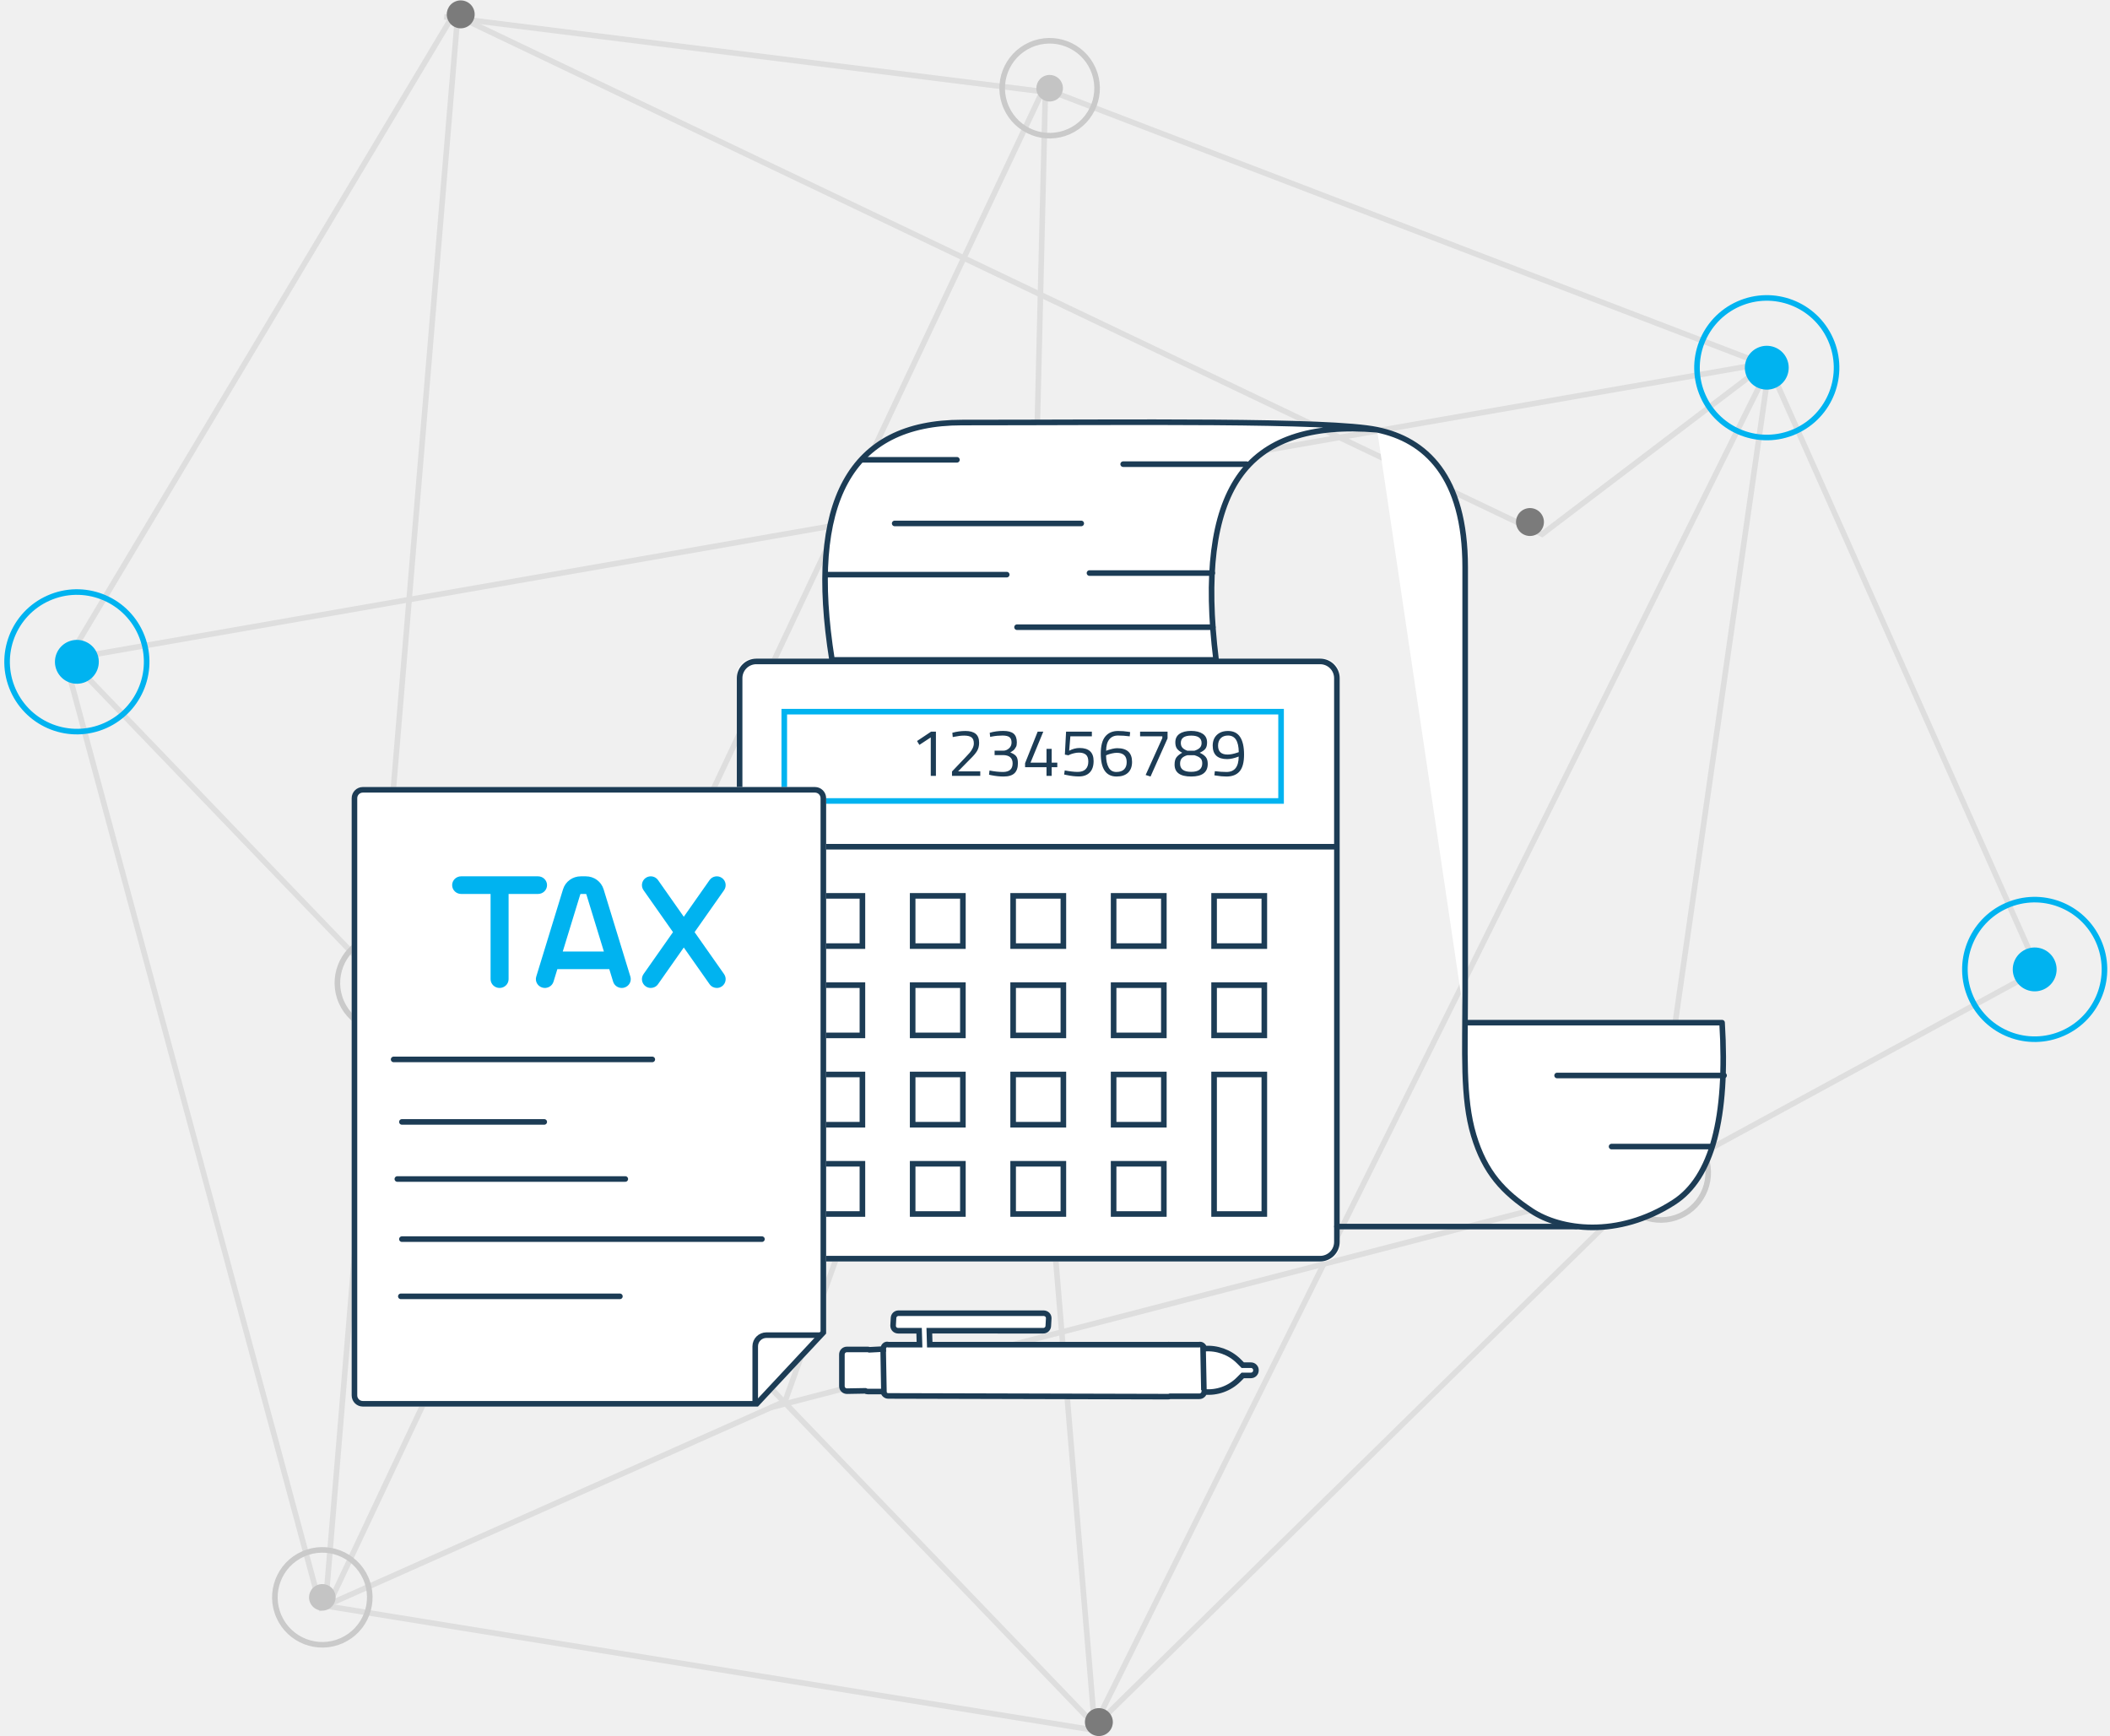
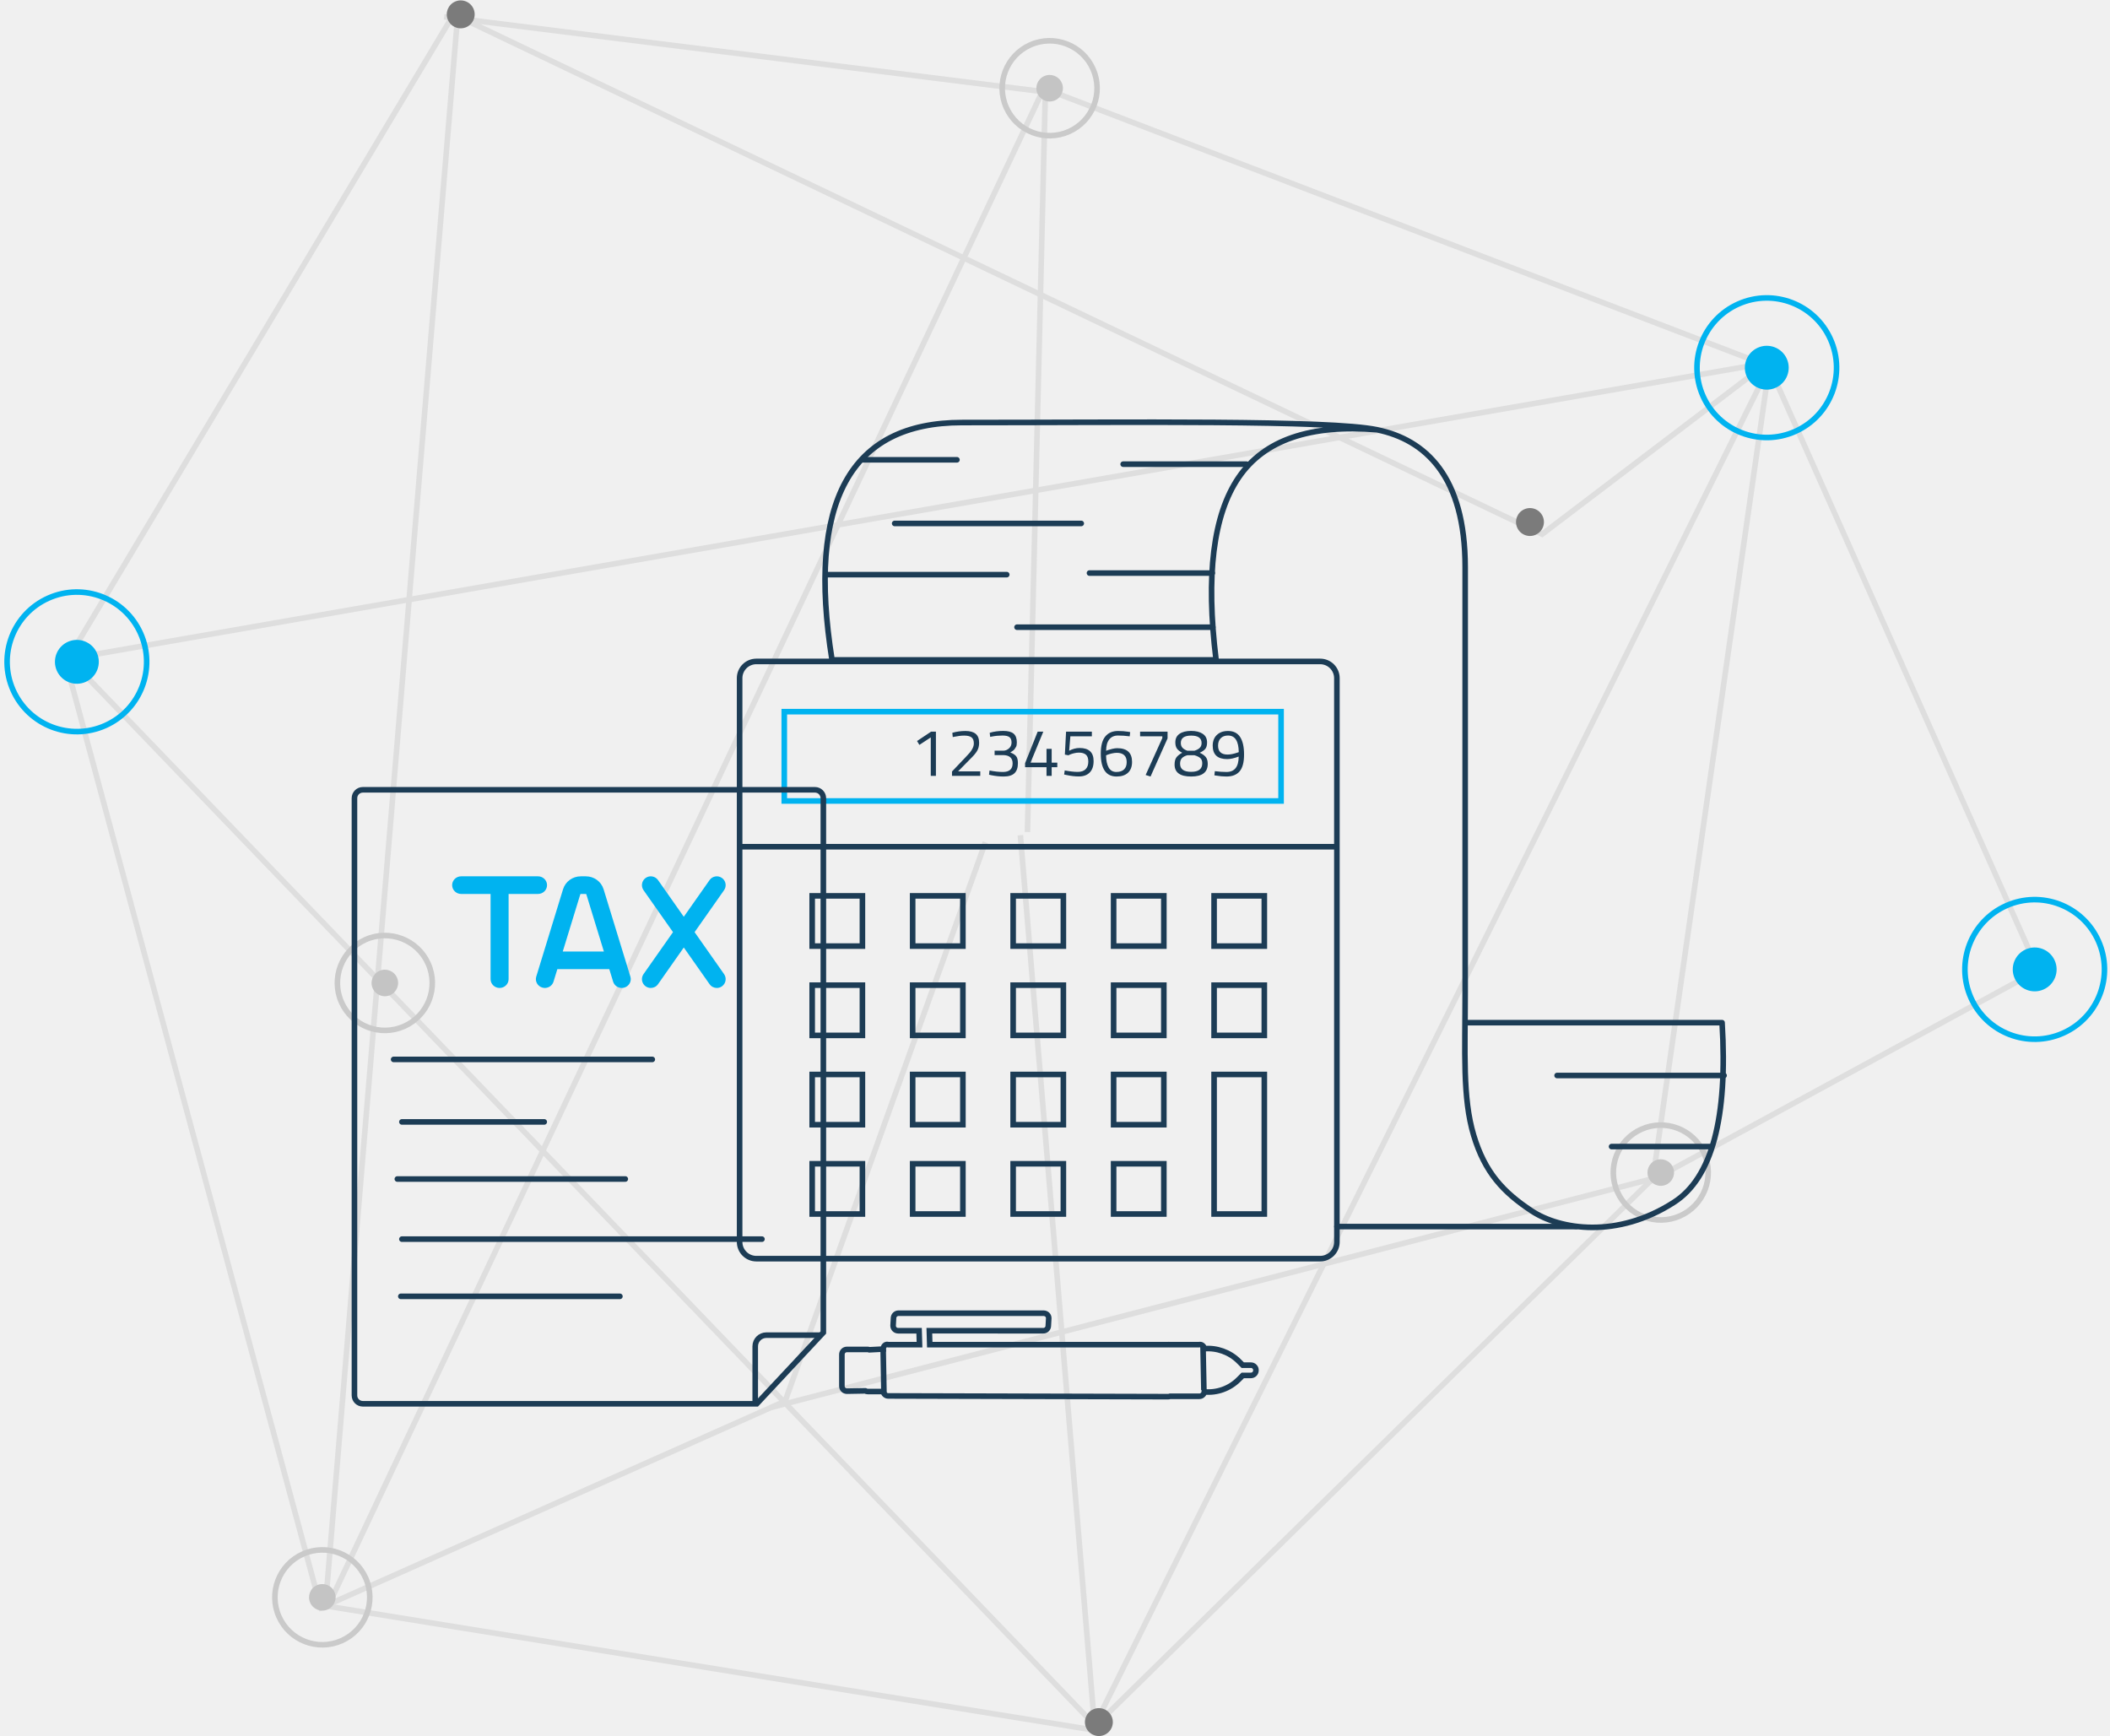
<svg xmlns="http://www.w3.org/2000/svg" xmlns:xlink="http://www.w3.org/1999/xlink" width="378px" height="311px" viewBox="0 0 378 311" version="1.1">
  <defs>
    <rect id="path-1" x="0" y="43" width="108" height="108" rx="3" />
    <rect id="path-2" x="8" y="52" width="90" height="17" />
    <rect id="path-3" x="13" y="85" width="10" height="10" />
    <rect id="path-4" x="31" y="85" width="10" height="10" />
    <rect id="path-5" x="49" y="85" width="10" height="10" />
    <rect id="path-6" x="49" y="117" width="10" height="10" />
    <rect id="path-7" x="67" y="85" width="10" height="10" />
    <rect id="path-8" x="85" y="85" width="10" height="10" />
    <rect id="path-9" x="85" y="101" width="10" height="10" />
    <rect id="path-10" x="67" y="101" width="10" height="10" />
    <rect id="path-11" x="67" y="117" width="10" height="10" />
    <rect id="path-12" x="85" y="117" width="10" height="26" />
    <rect id="path-13" x="67" y="133" width="10" height="10" />
    <rect id="path-14" x="13" y="101" width="10" height="10" />
    <rect id="path-15" x="31" y="101" width="10" height="10" />
    <rect id="path-16" x="49" y="101" width="10" height="10" />
    <rect id="path-17" x="49" y="133" width="10" height="10" />
    <rect id="path-18" x="31" y="117" width="10" height="10" />
    <rect id="path-19" x="31" y="133" width="10" height="10" />
    <rect id="path-20" x="13" y="117" width="10" height="10" />
    <rect id="path-21" x="13" y="133" width="10" height="10" />
    <path d="M2,0 L83,-8.8817842e-16 C84.105,6.7573538e-15 85,0.895 85,2 L85,97.925 L72.786,111 L2,111 C0.895,111 -2.62380273e-16,110.105 -8.8817842e-16,109 L0,2 C-1.3527075e-16,0.895 0.895,2.02906125e-16 2,0 Z" id="path-22" />
  </defs>
  <g id="Things-you-need-to-know" stroke="none" stroke-width="1" fill="none" fill-rule="evenodd">
    <g id="22.01.18-Bitcoin.org_things-you-need-to-know-Desktop-1200px--" transform="translate(-253, -3808)">
      <g id="//body" transform="translate(215, 717)">
        <g id="3" transform="translate(24, 3060)">
          <g id="3th-illustration">
            <g id="government-taxes-and-regulation">
              <g id="siatka" transform="translate(187.5, 171.5) scale(-1, 1) rotate(-336) translate(-187.5, -171.5) translate(14, 6)">
                <g id="Group-8" opacity="0.2" transform="translate(12, 1)" stroke="#979797">
                  <path d="" id="Path-2" />
                  <polyline id="Path-5" points="327.307 250.73 300.262 78.266 0 153.762 49.397 165.377 189.311 1.385" />
                  <polyline id="Path-6" points="156.719 176.619 209.421 327.611 299.569 78.266" />
                  <path d="M76.973,278.434 L208.727,327.611 L76.973,278.434 Z" id="Path-8" />
                  <polyline id="Path-9" points="155.332 176.619 98.469 56.795 191.391 0.693" />
                  <polygon id="Path-10" points="78.359 279.127 0 272.893 0 154.455" />
                  <polyline id="Path-11" points="299.569 78.266 188.271 0 326.613 252.115 210.114 328.303 0 154.455 98.469 56.102 325.92 252.115" />
                  <polyline id="Path-13" points="328 252.115 236.465 252.115 162.96 175.234" />
                  <path d="M76.973,279.127 L239.239,252.115" id="Path-14" />
                </g>
                <g id="dots" transform="translate(101, 49)">
                  <circle id="Oval-2" fill="#C4C4C4" cx="8.5" cy="8.5" r="2.38" />
                  <circle id="Oval-2" stroke="#CACACA" cx="8.5" cy="8.5" r="8.5" />
                </g>
                <g id="dots" transform="translate(330, 243)">
                  <circle id="Oval-2" fill="#C4C4C4" cx="8.5" cy="8.5" r="2.38" />
                  <circle id="Oval-2" stroke="#CACACA" cx="8.5" cy="8.5" r="8.5" />
                </g>
                <g id="dots" transform="translate(275, 147)">
                  <circle id="Oval-2" fill="#C4C4C4" cx="8.5" cy="8.5" r="2.38" />
                  <circle id="Oval-2" stroke="#CACACA" cx="8.5" cy="8.5" r="8.5" />
                </g>
                <g id="dots" transform="translate(80, 271)">
                  <circle id="Oval-2" fill="#C4C4C4" cx="8.5" cy="8.5" r="2.38" />
                  <circle id="Oval-2" stroke="#CACACA" cx="8.5" cy="8.5" r="8.5" />
                </g>
                <circle id="Oval-2" fill="#7B7B7B" cx="220.5" cy="328.5" r="2.5" />
                <circle id="Oval-2-Copy" fill="#7B7B7B" cx="62.5" cy="163.5" r="2.5" />
                <circle id="Oval-2" fill="#7B7B7B" cx="200.5" cy="2.5" r="2.5" />
                <g id="Group-7" transform="translate(0, 143)">
                  <circle id="Oval-2" fill="#00b3f0" cx="12.5" cy="12.5" r="3.929" />
                  <circle id="Oval-2" stroke="#00b3f0" cx="12.5" cy="12.5" r="12.5" />
                </g>
                <g id="Group-7" transform="translate(0, 261)">
                  <circle id="Oval-2" fill="#00b3f0" cx="12.5" cy="12.5" r="3.929" />
                  <circle id="Oval-2" stroke="#00b3f0" cx="12.5" cy="12.5" r="12.5" />
                </g>
                <g id="Group-7" transform="translate(298, 68)">
                  <circle id="Oval-2" fill="#00b3f0" cx="12.5" cy="12.5" r="3.929" />
                  <circle id="Oval-2" stroke="#00b3f0" cx="12.5" cy="12.5" r="12.5" />
                </g>
              </g>
              <g id="kalkulator" transform="translate(146, 106)">
                <g id="Rectangle-8">
-                   <use fill="#FFFFFF" fill-rule="evenodd" xlink:href="#path-1" />
+                   <use fill="transparent" fill-rule="evenodd" xlink:href="#path-1" />
                  <rect stroke="#1C3C55" stroke-width="1" x="0.5" y="43.5" width="107" height="107" rx="3" />
                </g>
-                 <path d="M114.702,1.995 C102.744,0.985 94.48,3.829 89.911,10.526 C85.341,17.223 83.991,28.122 85.858,43.223 L17.054,43.223 C12.531,14.875 20.282,0.702 40.307,0.702 C70.344,0.702 106.076,0.212 114.702,1.995 C123.328,3.779 130.481,10.271 130.481,26.614 C130.481,35.983 130.481,92.123 130.481,102.808 C130.481,113.492 129.988,121.666 131.999,128.376 C134.01,135.085 137.307,138.584 142.39,141.947 C147.472,145.31 157.731,146.96 167.904,140.383 C174.686,135.999 177.553,125.277 176.505,108.22 L130.481,108.22" id="Path-105" stroke="#1C3C55" fill="#FFFFFF" stroke-linecap="round" stroke-linejoin="round" />
+                 <path d="M114.702,1.995 C102.744,0.985 94.48,3.829 89.911,10.526 C85.341,17.223 83.991,28.122 85.858,43.223 L17.054,43.223 C12.531,14.875 20.282,0.702 40.307,0.702 C70.344,0.702 106.076,0.212 114.702,1.995 C123.328,3.779 130.481,10.271 130.481,26.614 C130.481,35.983 130.481,92.123 130.481,102.808 C130.481,113.492 129.988,121.666 131.999,128.376 C134.01,135.085 137.307,138.584 142.39,141.947 C147.472,145.31 157.731,146.96 167.904,140.383 C174.686,135.999 177.553,125.277 176.505,108.22 L130.481,108.22" id="Path-105" stroke="#1C3C55" fill="transparent" stroke-linecap="round" stroke-linejoin="round" />
                <path d="M107.51,144.747 L150.395,144.747" id="Path-106" stroke="#1C3C55" stroke-linecap="round" stroke-linejoin="round" />
                <g id="Rectangle">
-                   <use fill="#FFFFFF" fill-rule="evenodd" xlink:href="#path-2" />
+                   <use fill="transparent" fill-rule="evenodd" xlink:href="#path-2" />
                  <rect stroke="#00b3f0" stroke-width="1" x="8.5" y="52.5" width="89" height="16" />
                </g>
                <g id="Rectangle-3">
-                   <use fill="#FFFFFF" fill-rule="evenodd" xlink:href="#path-3" />
+                   <use fill="transparent" fill-rule="evenodd" xlink:href="#path-3" />
                  <rect stroke="#1C3C55" stroke-width="1" x="13.5" y="85.5" width="9" height="9" />
                </g>
                <g id="Rectangle-3-Copy">
-                   <use fill="#FFFFFF" fill-rule="evenodd" xlink:href="#path-4" />
+                   <use fill="transparent" fill-rule="evenodd" xlink:href="#path-4" />
                  <rect stroke="#1C3C55" stroke-width="1" x="31.5" y="85.5" width="9" height="9" />
                </g>
                <g id="Rectangle-3-Copy-2">
-                   <use fill="#FFFFFF" fill-rule="evenodd" xlink:href="#path-5" />
+                   <use fill="transparent" fill-rule="evenodd" xlink:href="#path-5" />
                  <rect stroke="#1C3C55" stroke-width="1" x="49.5" y="85.5" width="9" height="9" />
                </g>
                <g id="Rectangle-3-Copy-11">
-                   <use fill="#FFFFFF" fill-rule="evenodd" xlink:href="#path-6" />
+                   <use fill="transparent" fill-rule="evenodd" xlink:href="#path-6" />
                  <rect stroke="#1C3C55" stroke-width="1" x="49.5" y="117.5" width="9" height="9" />
                </g>
                <g id="Rectangle-3-Copy-3">
-                   <use fill="#FFFFFF" fill-rule="evenodd" xlink:href="#path-7" />
+                   <use fill="transparent" fill-rule="evenodd" xlink:href="#path-7" />
                  <rect stroke="#1C3C55" stroke-width="1" x="67.5" y="85.5" width="9" height="9" />
                </g>
                <g id="Rectangle-3-Copy-14">
-                   <use fill="#FFFFFF" fill-rule="evenodd" xlink:href="#path-8" />
+                   <use fill="transparent" fill-rule="evenodd" xlink:href="#path-8" />
                  <rect stroke="#1C3C55" stroke-width="1" x="85.5" y="85.5" width="9" height="9" />
                </g>
                <g id="Rectangle-3-Copy-15">
-                   <use fill="#FFFFFF" fill-rule="evenodd" xlink:href="#path-9" />
+                   <use fill="transparent" fill-rule="evenodd" xlink:href="#path-9" />
                  <rect stroke="#1C3C55" stroke-width="1" x="85.5" y="101.5" width="9" height="9" />
                </g>
                <g id="Rectangle-3-Copy-13">
-                   <use fill="#FFFFFF" fill-rule="evenodd" xlink:href="#path-10" />
+                   <use fill="transparent" fill-rule="evenodd" xlink:href="#path-10" />
                  <rect stroke="#1C3C55" stroke-width="1" x="67.5" y="101.5" width="9" height="9" />
                </g>
                <g id="Rectangle-3-Copy-16">
-                   <use fill="#FFFFFF" fill-rule="evenodd" xlink:href="#path-11" />
+                   <use fill="transparent" fill-rule="evenodd" xlink:href="#path-11" />
                  <rect stroke="#1C3C55" stroke-width="1" x="67.5" y="117.5" width="9" height="9" />
                </g>
                <g id="Rectangle-3-Copy-18">
-                   <use fill="#FFFFFF" fill-rule="evenodd" xlink:href="#path-12" />
+                   <use fill="transparent" fill-rule="evenodd" xlink:href="#path-12" />
                  <rect stroke="#1C3C55" stroke-width="1" x="85.5" y="117.5" width="9" height="25" />
                </g>
                <g id="Rectangle-3-Copy-17">
-                   <use fill="#FFFFFF" fill-rule="evenodd" xlink:href="#path-13" />
+                   <use fill="transparent" fill-rule="evenodd" xlink:href="#path-13" />
                  <rect stroke="#1C3C55" stroke-width="1" x="67.5" y="133.5" width="9" height="9" />
                </g>
                <g id="Rectangle-3-Copy-4">
-                   <use fill="#FFFFFF" fill-rule="evenodd" xlink:href="#path-14" />
+                   <use fill="transparent" fill-rule="evenodd" xlink:href="#path-14" />
                  <rect stroke="#1C3C55" stroke-width="1" x="13.5" y="101.5" width="9" height="9" />
                </g>
                <g id="Rectangle-3-Copy-7">
-                   <use fill="#FFFFFF" fill-rule="evenodd" xlink:href="#path-15" />
+                   <use fill="transparent" fill-rule="evenodd" xlink:href="#path-15" />
                  <rect stroke="#1C3C55" stroke-width="1" x="31.5" y="101.5" width="9" height="9" />
                </g>
                <g id="Rectangle-3-Copy-10">
-                   <use fill="#FFFFFF" fill-rule="evenodd" xlink:href="#path-16" />
+                   <use fill="transparent" fill-rule="evenodd" xlink:href="#path-16" />
                  <rect stroke="#1C3C55" stroke-width="1" x="49.5" y="101.5" width="9" height="9" />
                </g>
                <g id="Rectangle-3-Copy-12">
-                   <use fill="#FFFFFF" fill-rule="evenodd" xlink:href="#path-17" />
+                   <use fill="transparent" fill-rule="evenodd" xlink:href="#path-17" />
                  <rect stroke="#1C3C55" stroke-width="1" x="49.5" y="133.5" width="9" height="9" />
                </g>
                <g id="Rectangle-3-Copy-8">
-                   <use fill="#FFFFFF" fill-rule="evenodd" xlink:href="#path-18" />
+                   <use fill="transparent" fill-rule="evenodd" xlink:href="#path-18" />
                  <rect stroke="#1C3C55" stroke-width="1" x="31.5" y="117.5" width="9" height="9" />
                </g>
                <g id="Rectangle-3-Copy-9">
-                   <use fill="#FFFFFF" fill-rule="evenodd" xlink:href="#path-19" />
+                   <use fill="transparent" fill-rule="evenodd" xlink:href="#path-19" />
                  <rect stroke="#1C3C55" stroke-width="1" x="31.5" y="133.5" width="9" height="9" />
                </g>
                <g id="Rectangle-3-Copy-5">
-                   <use fill="#FFFFFF" fill-rule="evenodd" xlink:href="#path-20" />
+                   <use fill="transparent" fill-rule="evenodd" xlink:href="#path-20" />
                  <rect stroke="#1C3C55" stroke-width="1" x="13.5" y="117.5" width="9" height="9" />
                </g>
                <g id="Rectangle-3-Copy-6">
-                   <use fill="#FFFFFF" fill-rule="evenodd" xlink:href="#path-21" />
+                   <use fill="transparent" fill-rule="evenodd" xlink:href="#path-21" />
                  <rect stroke="#1C3C55" stroke-width="1" x="13.5" y="133.5" width="9" height="9" />
                </g>
                <path d="M16.239,27.95 L48.353,27.95" id="Path-108" stroke="#1C3C55" stroke-linecap="round" stroke-linejoin="round" />
                <path d="M28.278,18.779 L61.701,18.779" id="Path-109" stroke="#1C3C55" stroke-linecap="round" stroke-linejoin="round" />
                <path d="M39.431,7.377 L22.563,7.377" id="Path-110" stroke="#1C3C55" stroke-linecap="round" stroke-linejoin="round" />
                <path d="M85.179,27.668 L63.178,27.668" id="Path-111" stroke="#1C3C55" stroke-linecap="round" stroke-linejoin="round" />
                <path d="M85.269,37.367 L50.198,37.367" id="Path-112" stroke="#1C3C55" stroke-linecap="round" stroke-linejoin="round" />
                <path d="M91.337,8.159 L69.211,8.159" id="Path-113" stroke="#1C3C55" stroke-linecap="round" stroke-linejoin="round" />
                <path d="M176.864,117.684 L146.949,117.684" id="Path-114" stroke="#1C3C55" stroke-linecap="round" stroke-linejoin="round" />
                <path d="M174.383,130.418 L156.709,130.418" id="Path-115" stroke="#1C3C55" stroke-linecap="round" stroke-linejoin="round" />
                <path d="M35.668,56.08 L35.668,64 L34.744,64 L34.744,57.112 L32.704,58.456 L32.284,57.76 L34.804,56.08 L35.668,56.08 Z M43.612,64 L38.548,64 L38.548,63.22 L40.864,60.784 C41.264,60.368 41.556,60.052 41.74,59.836 C41.924,59.62 42.09,59.364 42.238,59.068 C42.386,58.772 42.46,58.476 42.46,58.18 C42.46,57.668 42.32,57.308 42.04,57.1 C41.76,56.892 41.324,56.788 40.732,56.788 C40.212,56.788 39.632,56.856 38.992,56.992 L38.68,57.052 L38.608,56.284 C39.368,56.068 40.152,55.96 40.96,55.96 C41.768,55.96 42.378,56.13 42.79,56.47 C43.202,56.81 43.408,57.348 43.408,58.084 C43.408,58.644 43.284,59.132 43.036,59.548 C42.788,59.964 42.36,60.464 41.752,61.048 L39.64,63.196 L43.612,63.196 L43.612,64 Z M45.304,56.284 C46.056,56.06 46.862,55.948 47.722,55.948 C48.582,55.948 49.204,56.112 49.588,56.44 C49.972,56.768 50.164,57.292 50.164,58.012 C50.164,58.38 50.114,58.646 50.014,58.81 C49.914,58.974 49.834,59.1 49.774,59.188 C49.714,59.276 49.636,59.36 49.54,59.44 C49.364,59.576 49.224,59.672 49.12,59.728 L48.988,59.812 C49.452,59.98 49.796,60.194 50.02,60.454 C50.244,60.714 50.356,61.14 50.356,61.732 C50.356,62.54 50.15,63.14 49.738,63.532 C49.326,63.924 48.676,64.12 47.788,64.12 C47.084,64.12 46.34,64.04 45.556,63.88 L45.184,63.796 L45.268,63.04 C46.132,63.216 46.94,63.304 47.692,63.304 C48.836,63.296 49.408,62.784 49.408,61.768 C49.408,60.816 48.864,60.32 47.776,60.28 L46.18,60.28 L46.18,59.488 L47.776,59.488 C48.112,59.488 48.436,59.354 48.748,59.086 C49.06,58.818 49.216,58.464 49.216,58.024 C49.216,57.584 49.092,57.266 48.844,57.07 C48.596,56.874 48.18,56.776 47.596,56.776 C46.956,56.776 46.324,56.836 45.7,56.956 L45.388,57.016 L45.304,56.284 Z M55.48,64 L55.48,62.452 L51.64,62.452 L51.64,61.732 L53.896,56.08 L54.904,56.08 L52.612,61.636 L55.48,61.636 L55.48,59.164 L56.404,59.164 L56.404,61.636 L57.412,61.636 L57.412,62.452 L56.404,62.452 L56.404,64 L55.48,64 Z M63.604,56.08 L63.604,56.92 L59.752,56.92 L59.536,59.5 C60.152,59.172 60.772,59.008 61.396,59.008 C63.076,59.008 63.916,59.788 63.916,61.348 C63.916,62.244 63.684,62.928 63.22,63.4 C62.756,63.872 62.104,64.108 61.264,64.108 C60.592,64.108 59.848,64.02 59.032,63.844 L58.636,63.76 L58.744,63.028 C59.664,63.204 60.438,63.292 61.066,63.292 C61.694,63.292 62.168,63.13 62.488,62.806 C62.808,62.482 62.968,62.028 62.968,61.444 C62.968,60.86 62.822,60.446 62.53,60.202 C62.238,59.958 61.824,59.836 61.288,59.836 C61,59.836 60.698,59.876 60.382,59.956 C60.066,60.036 59.824,60.116 59.656,60.196 L59.404,60.316 L58.768,60.196 L58.984,56.08 L63.604,56.08 Z M70.384,56.92 C69.664,56.824 68.964,56.776 68.284,56.776 C67.604,56.776 67.08,57.012 66.712,57.484 C66.344,57.956 66.16,58.632 66.16,59.512 L66.46,59.392 C66.66,59.32 66.926,59.244 67.258,59.164 C67.59,59.084 67.884,59.044 68.14,59.044 C69.916,59.044 70.804,59.864 70.804,61.504 C70.804,62.344 70.562,62.99 70.078,63.442 C69.594,63.894 68.912,64.12 68.032,64.12 C66.144,64.12 65.2,62.748 65.2,60.004 C65.2,58.62 65.47,57.6 66.01,56.944 C66.55,56.288 67.312,55.96 68.296,55.96 C68.944,55.96 69.56,56.008 70.144,56.104 L70.468,56.164 L70.384,56.92 Z M68.08,59.872 C67.808,59.872 67.51,59.91 67.186,59.986 C66.862,60.062 66.608,60.136 66.424,60.208 L66.148,60.328 C66.156,61.24 66.31,61.964 66.61,62.5 C66.91,63.036 67.368,63.304 67.984,63.304 C68.6,63.304 69.064,63.15 69.376,62.842 C69.688,62.534 69.844,62.098 69.844,61.534 C69.844,60.97 69.69,60.552 69.382,60.28 C69.074,60.008 68.64,59.872 68.08,59.872 Z M72.244,56.92 L72.244,56.08 L77.164,56.08 L77.164,57.292 L74.116,64.12 L73.24,63.844 L76.228,57.232 L76.228,56.92 L72.244,56.92 Z M79.3,56.476 C79.804,56.124 80.496,55.948 81.376,55.948 C82.256,55.948 82.954,56.122 83.47,56.47 C83.986,56.818 84.244,57.332 84.244,58.012 C84.244,58.508 84.144,58.886 83.944,59.146 C83.744,59.406 83.404,59.644 82.924,59.86 C83.404,60.076 83.764,60.33 84.004,60.622 C84.244,60.914 84.364,61.324 84.364,61.852 C84.364,63.364 83.374,64.12 81.394,64.12 C79.414,64.12 78.424,63.408 78.424,61.984 C78.424,61.416 78.534,60.984 78.754,60.688 C78.974,60.392 79.32,60.116 79.792,59.86 C79.36,59.644 79.046,59.398 78.85,59.122 C78.654,58.846 78.556,58.472 78.556,58 C78.556,57.328 78.804,56.82 79.3,56.476 Z M79.408,61.828 C79.408,62.796 80.07,63.28 81.394,63.28 C82.718,63.28 83.38,62.772 83.38,61.756 C83.38,61.332 83.262,61.018 83.026,60.814 C82.79,60.61 82.44,60.44 81.976,60.304 L80.716,60.304 C80.276,60.424 79.948,60.602 79.732,60.838 C79.516,61.074 79.408,61.404 79.408,61.828 Z M83.26,58.12 C83.26,57.232 82.64,56.788 81.4,56.788 C80.16,56.788 79.54,57.228 79.54,58.108 C79.54,58.46 79.636,58.744 79.828,58.96 C80.02,59.176 80.316,59.356 80.716,59.5 L81.976,59.5 C82.408,59.364 82.73,59.188 82.942,58.972 C83.154,58.756 83.26,58.472 83.26,58.12 Z M87.724,63.304 C89.172,63.304 89.9,62.384 89.908,60.544 C89.108,60.848 88.42,61 87.844,61 C86.116,61 85.252,60.196 85.252,58.588 C85.252,57.78 85.5,57.14 85.996,56.668 C86.492,56.196 87.16,55.96 88,55.96 C88.968,55.96 89.688,56.318 90.16,57.034 C90.632,57.75 90.868,58.802 90.868,60.19 C90.868,61.578 90.602,62.58 90.07,63.196 C89.538,63.812 88.756,64.12 87.724,64.12 C87.124,64.12 86.504,64.064 85.864,63.952 L85.552,63.904 L85.636,63.16 C86.356,63.256 87.052,63.304 87.724,63.304 Z M87.916,60.184 C88.404,60.184 88.968,60.076 89.608,59.86 L89.92,59.752 C89.896,57.768 89.256,56.776 88,56.776 C87.44,56.776 87.002,56.938 86.686,57.262 C86.37,57.586 86.212,58.028 86.212,58.588 C86.212,59.652 86.78,60.184 87.916,60.184 Z" id="123456789" fill="#1C3C55" />
                <path d="M0.416,76.698 L107.236,76.698" id="Path-107" stroke="#1C3C55" />
              </g>
              <g id="tax" transform="translate(77, 172)">
                <g id="Group-2">
                  <g id="Rectangle-4">
-                     <use fill="#FFFFFF" fill-rule="evenodd" xlink:href="#path-22" />
+                     <use fill="transparent" fill-rule="evenodd" xlink:href="#path-22" />
                    <path stroke="#1C3C55" stroke-width="1" d="M72.569,110.5 L84.5,97.728 L84.5,2 C84.5,1.172 83.828,0.5 83,0.5 L2,0.5 C1.172,0.5 0.5,1.172 0.5,2 L0.5,109 C0.5,109.828 1.172,110.5 2,110.5 L72.569,110.5 Z" />
                  </g>
                  <path d="M72.297,110.341 L72.297,100.204 C72.297,99.099 73.192,98.204 74.297,98.204 L83.892,98.204" id="Path-116" stroke="#1C3C55" />
                </g>
                <g id="Group-3" transform="translate(18, 16)" fill="#00b3f0" fill-rule="nonzero">
                  <path d="M15.386,0 L1.614,0 C0.723,0 0,0.707 0,1.579 C0,2.451 0.723,3.158 1.614,3.158 L6.886,3.158 L6.886,18.421 C6.886,19.293 7.609,20 8.5,20 C9.391,20 10.114,19.293 10.114,18.421 L10.114,3.158 L15.386,3.158 C16.277,3.158 17,2.451 17,1.579 C17,0.707 16.277,0 15.386,0 Z" id="Shape" />
                  <path d="M31.931,17.967 L27.135,2.325 C26.709,0.935 25.425,0 23.941,0 L23.059,0 C21.575,0 20.291,0.935 19.865,2.325 L15.068,17.967 C14.812,18.802 15.297,19.682 16.15,19.933 C17.004,20.184 17.904,19.709 18.16,18.874 L18.848,16.631 L28.152,16.631 L28.84,18.874 C29.049,19.558 29.691,20 30.385,20 C30.538,20 30.694,19.978 30.849,19.933 C31.703,19.682 32.188,18.802 31.931,17.967 Z M19.816,13.473 L22.956,3.233 C22.97,3.189 23.012,3.158 23.059,3.158 L23.941,3.158 C23.988,3.158 24.03,3.188 24.044,3.233 L27.184,13.473 L19.816,13.473 Z" id="Shape" />
                  <path d="M48.713,17.516 L43.434,10 L48.713,2.485 C49.215,1.77 49.041,0.786 48.324,0.286 C47.607,-0.214 46.619,-0.041 46.117,0.674 L41.5,7.247 L36.883,0.674 C36.381,-0.041 35.393,-0.215 34.676,0.286 C33.959,0.786 33.785,1.77 34.287,2.485 L39.566,10 L34.287,17.516 C33.785,18.23 33.96,19.215 34.676,19.715 C34.953,19.908 35.27,20 35.584,20 C36.083,20 36.575,19.765 36.883,19.326 L41.5,12.753 L46.118,19.326 C46.426,19.765 46.917,20 47.417,20 C47.73,20 48.048,19.907 48.324,19.715 C49.041,19.215 49.215,18.23 48.713,17.516 Z" id="Shape" />
                </g>
                <g id="Group-4" transform="translate(7, 47)" stroke="#1C3C55" stroke-linecap="round" stroke-linejoin="round">
                  <path d="M0.518,1.802 L46.856,1.802" id="Path-117" />
                  <path d="M2,13 L27.5,13" id="Path-118" />
                  <path d="M1.182,23.229 L42.019,23.229" id="Path-119" />
                  <path d="M2,34 L66.5,34" id="Path-120" />
                  <path d="M1.808,44.25 L41.052,44.25" id="Path-121" />
                </g>
              </g>
              <g id="pen" transform="translate(200.5, 276.5) rotate(-135) translate(-200.5, -276.5) translate(173, 249)" stroke="#1C3C55">
-                 <path d="M52.125,8.162 L54.722,5.565 C55.093,5.194 55.093,4.637 54.722,4.266 L50.734,0.278 C50.363,-0.093 49.806,-0.093 49.435,0.278 L47.166,2.629 C47.014,2.67 46.869,2.751 46.745,2.875 L44.791,4.83 C44.425,4.549 43.931,4.576 43.592,4.916 L8.069,40.253 C7.98,40.343 7.912,40.443 7.866,40.549 L4.174,44.241 C3.988,44.427 3.895,44.612 3.895,44.89 C3.895,45.122 3.961,45.29 4.09,45.446 C2.328,46.895 1.298,49.07 1.298,51.383 L1.298,52.403 L0.278,53.423 C-0.093,53.794 -0.093,54.351 0.278,54.722 C0.464,54.907 0.649,55 0.927,55 C1.206,55 1.391,54.907 1.577,54.722 L2.597,53.701 L3.617,53.701 C5.916,53.701 8.146,52.617 9.557,50.913 C9.712,51.04 9.879,51.105 10.11,51.105 C10.388,51.105 10.573,51.012 10.759,50.734 L14.491,47.001 C14.563,46.958 14.621,46.904 14.654,46.838 L44.844,16.648 L46.663,18.363 L32.24,32.785 C31.869,33.156 31.869,33.712 32.24,34.083 L33.111,35.059 C33.297,35.245 33.482,35.337 33.76,35.337 C33.946,35.337 34.224,35.245 34.41,35.059 L52.774,16.695 C53.145,16.324 53.145,15.767 52.774,15.396 L51.903,14.421 C51.532,14.05 50.976,14.05 50.604,14.421 L47.961,17.064 L46.142,15.35 L50.084,11.408 C50.27,11.315 50.455,11.13 50.455,10.852 C50.455,10.573 50.363,10.388 50.177,10.202 L51.848,8.346 C51.952,8.3 52.047,8.24 52.125,8.162 Z" id="Shape" fill="#FFFFFF" fill-rule="nonzero" />
+                 <path d="M52.125,8.162 L54.722,5.565 C55.093,5.194 55.093,4.637 54.722,4.266 L50.734,0.278 C50.363,-0.093 49.806,-0.093 49.435,0.278 L47.166,2.629 C47.014,2.67 46.869,2.751 46.745,2.875 L44.791,4.83 C44.425,4.549 43.931,4.576 43.592,4.916 L8.069,40.253 C7.98,40.343 7.912,40.443 7.866,40.549 L4.174,44.241 C3.988,44.427 3.895,44.612 3.895,44.89 C3.895,45.122 3.961,45.29 4.09,45.446 C2.328,46.895 1.298,49.07 1.298,51.383 L1.298,52.403 L0.278,53.423 C-0.093,53.794 -0.093,54.351 0.278,54.722 C0.464,54.907 0.649,55 0.927,55 C1.206,55 1.391,54.907 1.577,54.722 L2.597,53.701 L3.617,53.701 C5.916,53.701 8.146,52.617 9.557,50.913 C9.712,51.04 9.879,51.105 10.11,51.105 C10.388,51.105 10.573,51.012 10.759,50.734 L14.491,47.001 C14.563,46.958 14.621,46.904 14.654,46.838 L44.844,16.648 L46.663,18.363 L32.24,32.785 C31.869,33.156 31.869,33.712 32.24,34.083 L33.111,35.059 C33.297,35.245 33.482,35.337 33.76,35.337 C33.946,35.337 34.224,35.245 34.41,35.059 L52.774,16.695 C53.145,16.324 53.145,15.767 52.774,15.396 L51.903,14.421 C51.532,14.05 50.976,14.05 50.604,14.421 L47.961,17.064 L46.142,15.35 L50.084,11.408 C50.27,11.315 50.455,11.13 50.455,10.852 C50.455,10.573 50.363,10.388 50.177,10.202 L51.848,8.346 C51.952,8.3 52.047,8.24 52.125,8.162 Z" id="Shape" fill="transparent" fill-rule="nonzero" />
                <path d="M4.364,45.621 L10.028,51.065" id="Path-2" />
                <path d="M44.527,4.724 L50.099,10.099" id="Path-3" />
              </g>
            </g>
          </g>
        </g>
      </g>
    </g>
  </g>
</svg>
